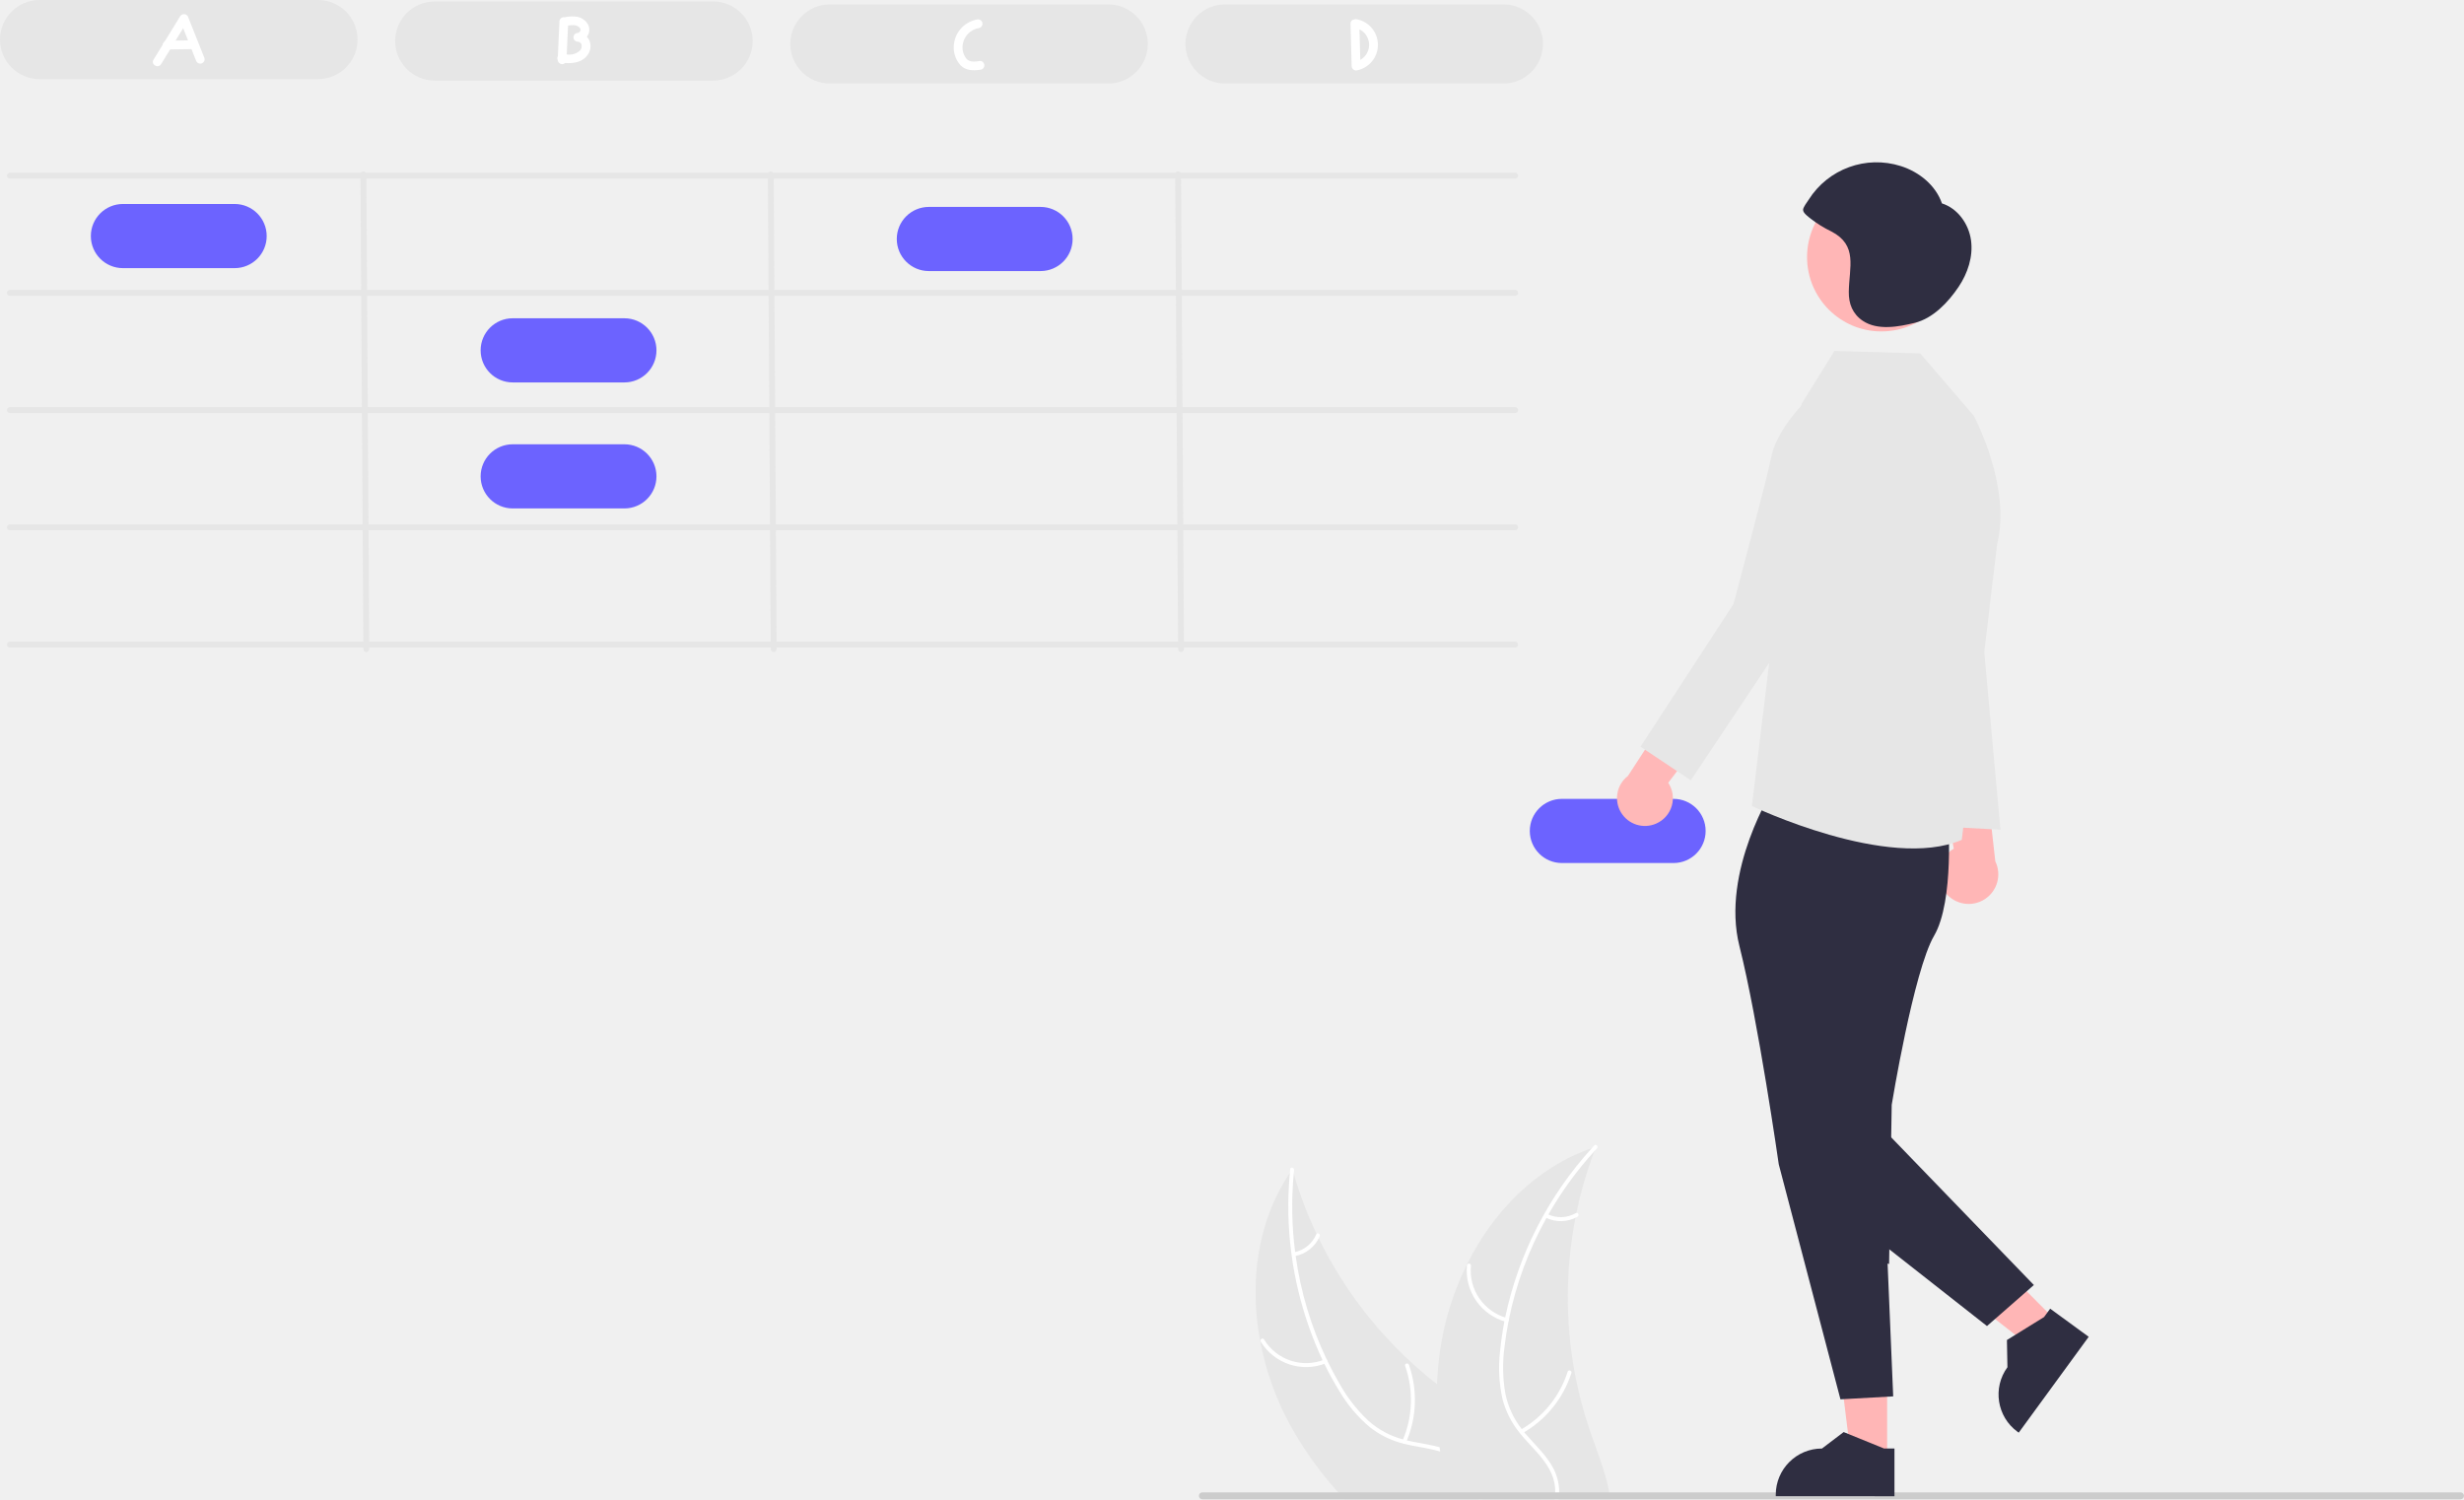
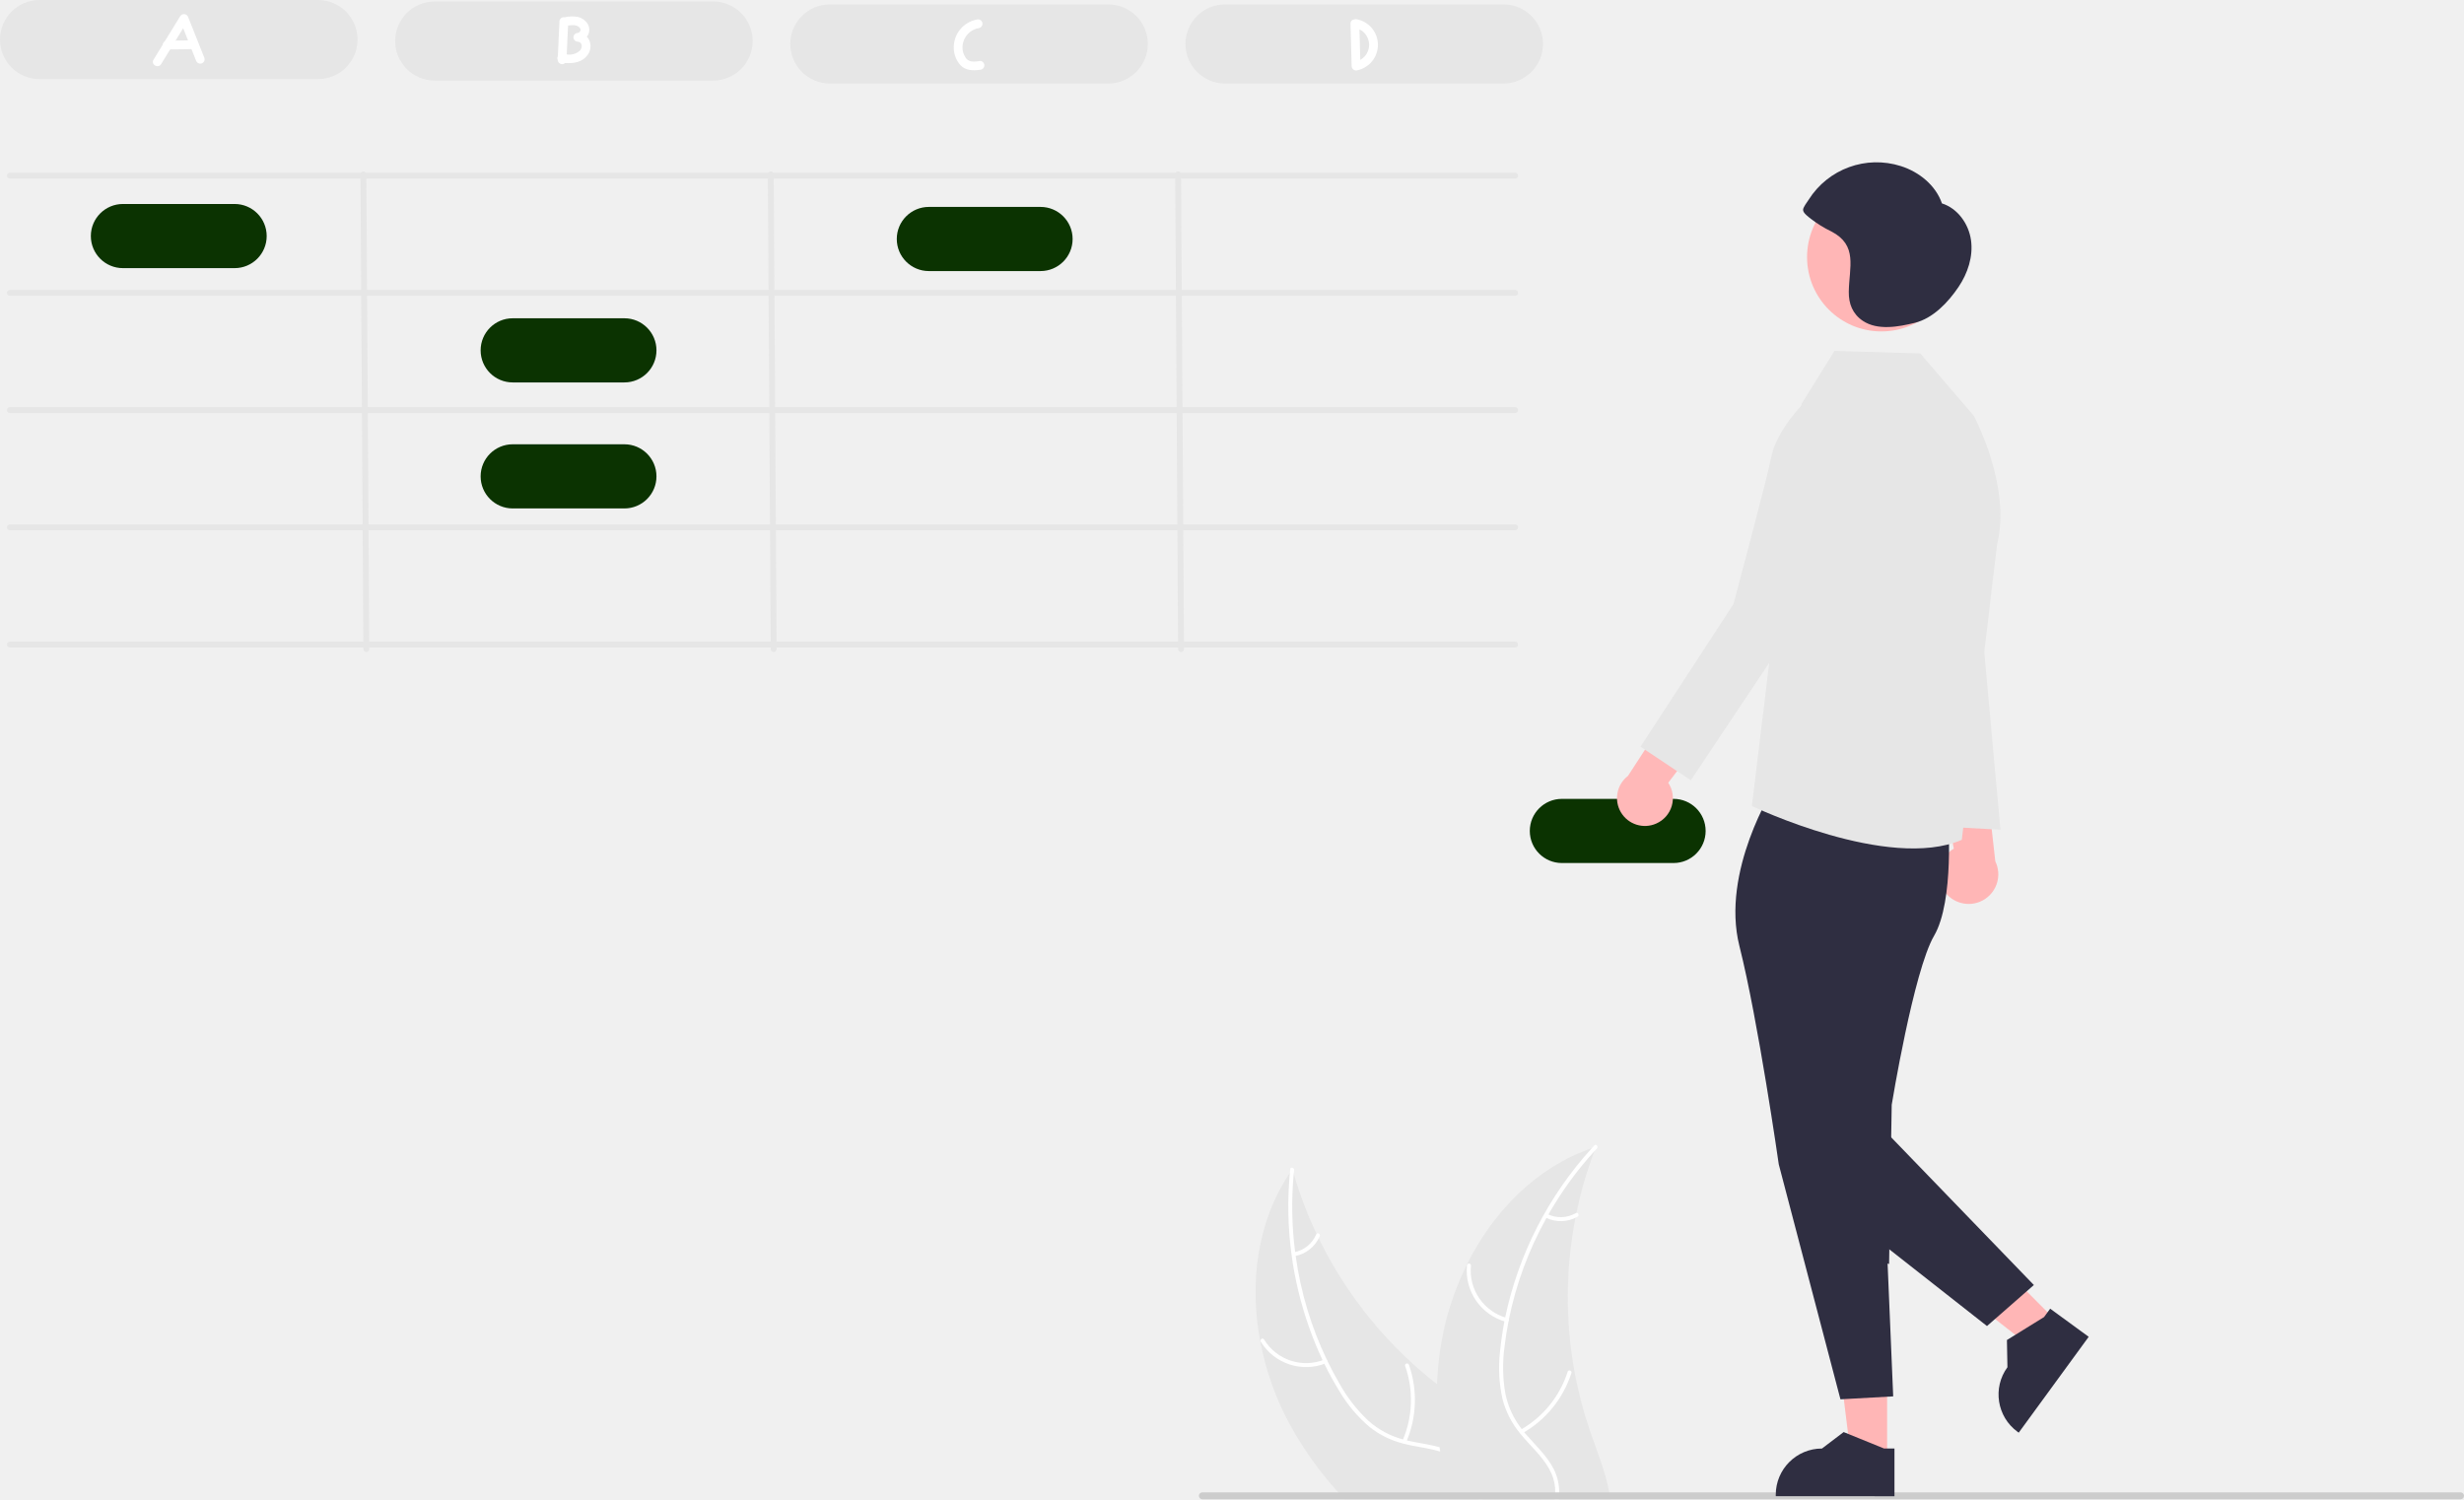
<svg xmlns="http://www.w3.org/2000/svg" data-name="Layer 1" width="840.77" height="511.63" viewBox="0 0 840.77 511.63">
  <path d="M638.405,705.815c-.73-.79-1.46-1.58-2.17-2.38a122.825,122.825,0,0,1-16.39-22.95,97.25,97.25,0,0,1-10.22-28.63c-3.74-19.93-1.07-40.83,10.12-57.43q.42-.63.87-1.26c.14.52.29,1.03.45,1.55a135.41,135.41,0,0,0,7.79,20.51c.23.52.48,1.03.74,1.54a142.158,142.158,0,0,0,31.24,42.01q4.395,4.065,9.11,7.73v.01q3.645,2.805,7.46,5.38c10.68,7.18,23.31,14.06,27.02,26.38a24.044,24.044,0,0,1,.95,5.16,23.659,23.659,0,0,1,.07,2.38Z" transform="translate(-179.615 -194.185)" fill="#e6e6e6" />
  <path d="M685.625,705.815h-1.36c-.01-.15-.04-.31-.06-.46q-.15-.975-.36-1.92c-1.11-4.9-3.61-9.42-8.12-11.99a21.977,21.977,0,0,0-4.71-1.95c-3.23-.98-6.65-1.42-9.93-2.08-.85-.17-1.69-.37-2.51-.59a30.416,30.416,0,0,1-11.55-5.63,48.14,48.14,0,0,1-10.47-12.44,104.634,104.634,0,0,1-5.04-9.18c-.21-.41-.41-.81-.6-1.22a122.899,122.899,0,0,1-8.25-23.51,120.117,120.117,0,0,1-2.36-12.61,122.592,122.592,0,0,1-.56-27.81c.03-.42.08-.84.12-1.26.09-.87,1.41-.56,1.32.3-.04.42-.08.83-.12,1.25a120.536,120.536,0,0,0,.48,26.71c.05.45.11.89.18,1.34a119.9,119.9,0,0,0,10.64,35.43c.05.12.11.23.16.35.01.01.01.01.01.02q1.89,3.9,4.07,7.64a52.185,52.185,0,0,0,10.01,12.87,28.966,28.966,0,0,0,11.75,6.3c.43.12.87.24,1.31.34.35.09.7.17,1.06.24,3.34.71,6.8,1.16,10.11,2.08a26.816,26.816,0,0,1,4.38,1.62,18.306,18.306,0,0,1,9.45,11.58c.22.73.4,1.46.55,2.2A24.111,24.111,0,0,1,685.625,705.815Z" transform="translate(-179.615 -194.185)" fill="#fff" />
  <path d="M632.111,659.349a18.132,18.132,0,0,1-22.304-7.333c-.452-.744.683-1.481,1.135-.736a16.79,16.79,0,0,0,20.762,6.779c.805-.332,1.207.96.407,1.29Z" transform="translate(-179.615 -194.185)" fill="#fff" />
  <path d="M658.199,685.764a34.947,34.947,0,0,0,.885-25.453c-.29-.821,1-1.228,1.29-.407a36.351,36.351,0,0,1-.975,26.485c-.348.8-1.546.171-1.2-.624Z" transform="translate(-179.615 -194.185)" fill="#fff" />
  <path d="M621.128,621.516a10.263,10.263,0,0,0,7.6-6.089c.338-.804,1.536-.174,1.2.624a11.501,11.501,0,0,1-8.393,6.755.699.699,0,0,1-.849-.441.68.68,0,0,1,.441-.849Z" transform="translate(-179.615 -194.185)" fill="#fff" />
  <path d="M729.115,705.815h-55.11c-.19-.79-.37-1.58-.54-2.38-1.01-4.62-1.84-9.27-2.45-13.94-.06-.48-.13-.97-.17-1.46a131.248,131.248,0,0,1-.9-21.52v-.01a116.094,116.094,0,0,1,1.1-11.75,96.969,96.969,0,0,1,9.06-28.97l.06-.12c9.02-18.13,23.72-33.17,42.62-39.68.49-.17.96-.33,1.45-.49-.19.5-.38,1-.57,1.51,0,.01-.01.02-.01.03a135.893,135.893,0,0,0-6.13,21.04v.01c-.12.55-.23,1.11-.34,1.67a142.565,142.565,0,0,0-.32,52.46c.01.03.01.06.02.09a138.947,138.947,0,0,0,5.3,20.25c2.34,6.79,5.23,13.86,6.55,20.88C728.885,704.235,729.015,705.025,729.115,705.815Z" transform="translate(-179.615 -194.185)" fill="#e6e6e6" />
  <path d="M724.515,586.075c-.29.31-.57.62-.85.93a120.698,120.698,0,0,0-15.7,21.62c-.23.38-.45.78-.66,1.17a119.882,119.882,0,0,0-12.84,34.69c-.03.13-.06.26-.08.4q-.84,4.245-1.35,8.55a51.874,51.874,0,0,0,.24,16.31,29.013,29.013,0,0,0,5.59,12.1c.26.36.54.72.83,1.07.23.28.47.55.71.83,3.27,3.75,7.04,7.2,9.34,11.68a17.122,17.122,0,0,1,1.89,8.01,19.04,19.04,0,0,1-.17,2.38h-1.37a17.238,17.238,0,0,0,.2-2.38,15.142,15.142,0,0,0-1.23-6.29c-2.03-4.7-5.92-8.27-9.26-12.03-.58-.65-1.13-1.32-1.66-1.99a30.284,30.284,0,0,1-5.82-11.44,48.421,48.421,0,0,1-.87-16.24c.33-3.47.83-6.93,1.5-10.36.08-.45.17-.9.26-1.34a123.511,123.511,0,0,1,29.57-57.76c.28-.31.57-.63.86-.94C724.235,584.415,725.105,585.445,724.515,586.075Z" transform="translate(-179.615 -194.185)" fill="#fff" />
  <path d="M693.571,645.264a18.132,18.132,0,0,1-13.394-19.283c.087-.866,1.437-.771,1.349.096a16.79,16.79,0,0,0,12.496,17.912c.842.219.386,1.493-.451,1.275Z" transform="translate(-179.615 -194.185)" fill="#fff" />
  <path d="M698.497,682.062a34.947,34.947,0,0,0,16.032-19.79c.263-.83,1.538-.378,1.275.451a36.35,36.35,0,0,1-16.724,20.559c-.759.429-1.338-.794-.582-1.221Z" transform="translate(-179.615 -194.185)" fill="#fff" />
  <path d="M707.579,608.444a10.263,10.263,0,0,0,9.735-.286c.754-.438,1.331.785.582,1.221a11.501,11.501,0,0,1-10.768.341.699.699,0,0,1-.412-.863.68.68,0,0,1,.863-.412Z" transform="translate(-179.615 -194.185)" fill="#fff" />
  <path d="M1020.385,704.625a1.186,1.186,0,0,1-1.19,1.19h-429.3a1.19,1.19,0,1,1,0-2.38h429.3A1.186,1.186,0,0,1,1020.385,704.625Z" transform="translate(-179.615 -194.185)" fill="#ccc" />
  <path d="M696.623,255.129H182.985a1,1,0,0,1,0-2H696.623a1,1,0,0,1,0,2Z" transform="translate(-179.615 -194.185)" fill="#e6e6e6" />
  <path d="M696.623,295.129H182.985a1,1,0,1,1,0-2H696.623a1,1,0,0,1,0,2Z" transform="translate(-179.615 -194.185)" fill="#e6e6e6" />
  <path d="M696.623,335.129H182.985a1,1,0,1,1,0-2H696.623a1,1,0,0,1,0,2Z" transform="translate(-179.615 -194.185)" fill="#e6e6e6" />
  <path d="M696.623,375.129H182.985a1,1,0,1,1,0-2H696.623a1,1,0,0,1,0,2Z" transform="translate(-179.615 -194.185)" fill="#e6e6e6" />
  <path d="M696.623,415.129H182.985a1,1,0,1,1,0-2H696.623a1,1,0,0,1,0,2Z" transform="translate(-179.615 -194.185)" fill="#e6e6e6" />
  <path d="M304.615,416.685a1,1,0,0,1-1-.994l-1-162a1,1,0,0,1,.994-1.006h.006a1,1,0,0,1,1,.994l1,162a1,1,0,0,1-.994,1.006Z" transform="translate(-179.615 -194.185)" fill="#e6e6e6" />
  <path d="M443.615,416.685a1,1,0,0,1-1-.994l-1-162a1,1,0,0,1,.994-1.006h.006a1,1,0,0,1,1,.994l1,162a1,1,0,0,1-.994,1.006Z" transform="translate(-179.615 -194.185)" fill="#e6e6e6" />
  <path d="M582.615,416.685a1,1,0,0,1-1-.994l-1-162a1,1,0,0,1,.994-1.006h.006a1,1,0,0,1,1,.994l1,162a1,1,0,0,1-.994,1.006Z" transform="translate(-179.615 -194.185)" fill="#e6e6e6" />
  <path d="M288.115,221.185h-95a13.5,13.5,0,1,1,0-27h95a13.5,13.5,0,0,1,0,27Z" transform="translate(-179.615 -194.185)" fill="#e6e6e6" />
-   <path d="M259.669,285.685h-38.108a10.946,10.946,0,1,1,0-21.892H259.669a10.946,10.946,0,1,1,0,21.892Z" transform="translate(-179.615 -194.185)" fill="#6c63ff" />
-   <path d="M392.669,324.685h-38.108a10.946,10.946,0,1,1,0-21.892H392.669a10.946,10.946,0,1,1,0,21.892Z" transform="translate(-179.615 -194.185)" fill="#6c63ff" />
-   <path d="M392.669,367.685h-38.108a10.946,10.946,0,1,1,0-21.892H392.669a10.946,10.946,0,1,1,0,21.892Z" transform="translate(-179.615 -194.185)" fill="#6c63ff" />
-   <path d="M534.669,286.685h-38.108a10.946,10.946,0,1,1,0-21.892H534.669a10.946,10.946,0,1,1,0,21.892Z" transform="translate(-179.615 -194.185)" fill="#6c63ff" />
-   <path d="M750.669,488.685h-38.108a10.946,10.946,0,1,1,0-21.892H750.669a10.946,10.946,0,1,1,0,21.892Z" transform="translate(-179.615 -194.185)" fill="#6c63ff" />
+   <path d="M259.669,285.685h-38.108a10.946,10.946,0,1,1,0-21.892H259.669a10.946,10.946,0,1,1,0,21.892Z" transform="translate(-179.615 -194.185)" fill="#0B3301" />
+   <path d="M392.669,324.685h-38.108a10.946,10.946,0,1,1,0-21.892H392.669a10.946,10.946,0,1,1,0,21.892Z" transform="translate(-179.615 -194.185)" fill="#0B3301" />
+   <path d="M392.669,367.685h-38.108a10.946,10.946,0,1,1,0-21.892H392.669a10.946,10.946,0,1,1,0,21.892Z" transform="translate(-179.615 -194.185)" fill="#0B3301" />
+   <path d="M534.669,286.685h-38.108a10.946,10.946,0,1,1,0-21.892H534.669a10.946,10.946,0,1,1,0,21.892Z" transform="translate(-179.615 -194.185)" fill="#0B3301" />
+   <path d="M750.669,488.685h-38.108a10.946,10.946,0,1,1,0-21.892H750.669a10.946,10.946,0,1,1,0,21.892Z" transform="translate(-179.615 -194.185)" fill="#0B3301" />
  <path d="M422.948,221.685h-95a13.5,13.5,0,0,1,0-27h95a13.5,13.5,0,0,1,0,27Z" transform="translate(-179.615 -194.185)" fill="#e6e6e6" />
  <path d="M557.782,222.685h-95a13.5,13.5,0,0,1,0-27h95a13.5,13.5,0,0,1,0,27Z" transform="translate(-179.615 -194.185)" fill="#e6e6e6" />
  <path d="M692.615,222.685h-95a13.5,13.5,0,0,1,0-27h95a13.5,13.5,0,0,1,0,27Z" transform="translate(-179.615 -194.185)" fill="#e6e6e6" />
  <path d="M234.589,216.066l9.103-14.837-2.742-.358L246.49,214.811a1.546,1.546,0,0,0,1.845,1.048,1.51,1.51,0,0,0,1.048-1.845l-5.54-13.94a1.523,1.523,0,0,0-2.742-.358l-9.103,14.837c-1.012,1.65,1.581,3.159,2.59,1.514Z" transform="translate(-179.615 -194.185)" fill="#fff" />
  <path d="M236.646,211.073l7.937-.119a1.5,1.5,0,0,0,0-3l-7.937.119a1.5,1.5,0,0,0,0,3Z" transform="translate(-179.615 -194.185)" fill="#fff" />
  <path d="M380.648,207.839a4.329,4.329,0,0,0-.797-1.108,3.855,3.855,0,0,0,.218-4.518,5.393,5.393,0,0,0-3.159-2.227,10.776,10.776,0,0,0-4.6.097,1.394,1.394,0,0,0-.308-.037,1.525,1.525,0,0,0-1.5,1.5q-.265,5.912-.529,11.825a1.357,1.357,0,0,0-.149.292,1.606,1.606,0,0,0,.102,1.031,1.523,1.523,0,0,0,1.492,1.391,1.443,1.443,0,0,0,1.004-.404c2.962.22,6.066-.261,7.839-2.949A5.013,5.013,0,0,0,380.648,207.839Zm-3.246,3.702a5.391,5.391,0,0,1-4.401,1.221q.22-4.921.441-9.842c1.349-.222,2.886-.341,3.819.568a1.907,1.907,0,0,1,.376.507c.01.027.083.401.075.298.016.218.023.107-.036.307a1.195,1.195,0,0,1-.896.818,1.537,1.537,0,0,0-1.5,1.5,1.519,1.519,0,0,0,1.5,1.5,1.376,1.376,0,0,1,1.308,1.091A2.347,2.347,0,0,1,377.402,211.541Z" transform="translate(-179.615 -194.185)" fill="#fff" />
  <path d="M512.962,200.848a9.672,9.672,0,0,0-7.904,9.234,8.969,8.969,0,0,0,2.312,6.378c1.789,1.834,4.268,1.854,6.639,1.536a1.55,1.55,0,0,0,1.5-1.5c0-.727-.691-1.608-1.5-1.5-1.544.207-3.418.543-4.594-.736a6.13,6.13,0,0,1-1.347-4.414,6.687,6.687,0,0,1,5.692-6.105,1.512,1.512,0,0,0,1.048-1.845,1.534,1.534,0,0,0-1.845-1.048Z" transform="translate(-179.615 -194.185)" fill="#fff" />
  <path d="M640.44,202.266l.384,14.461a1.522,1.522,0,0,0,1.899,1.446,8.876,8.876,0,0,0-.074-17.395,1.538,1.538,0,0,0-1.845,1.048,1.514,1.514,0,0,0,1.048,1.845,5.888,5.888,0,0,1,.074,11.609l1.899,1.446-.384-14.461c-.051-1.927-3.051-1.934-3,0Z" transform="translate(-179.615 -194.185)" fill="#fff" />
  <path d="M843.565,498.967a10.056,10.056,0,0,1,2.728-15.176l-6.582-35.123,17.12,7.193,3.626,32.251A10.11,10.11,0,0,1,843.565,498.967Z" transform="translate(-179.615 -194.185)" fill="#ffb6b6" />
  <polygon points="643.926 497.887 631.666 497.886 625.834 450.598 643.928 450.599 643.926 497.887" fill="#ffb6b6" />
  <path d="M825.11,571.175s7.458-45.673,14.458-57.673,4.762-40.335,4.762-40.335l-6.826-.566a9.523,9.523,0,0,0-.444-3.372c-3.492-9.728-52.157-6.274-52.157-6.274s-18.19,28.562-11.763,54.054c6.428,25.492,13.428,74.492,13.428,74.492L807.615,671.685l18-1-1.914-45.33.511.166Z" transform="translate(-179.615 -194.185)" fill="#2f2e41" />
  <path d="M853.068,336.002l-18.228-21.216-29.26-.85-11.19,17.99L791.615,351.685,777.4,469.23S823.965,491.549,849.016,480.775l12.051-100.774C866.068,360.002,853.068,336.002,853.068,336.002Z" transform="translate(-179.615 -194.185)" fill="#e6e6e6" />
  <circle cx="641.98" cy="87.728" r="25.37" fill="#ffb6b6" />
  <path d="M852.164,276.14c-.779-5.57-4.551-10.858-9.916-12.546-2.131-6.189-7.776-10.745-14.012-12.731a27.372,27.372,0,0,0-31.467,11.477c-.477.75-1.945,2.594-1.904,3.49.052,1.137,1.792,2.312,2.666,3.029a39.085,39.085,0,0,0,6.97,4.302c9.123,4.73,6.086,12.162,5.962,20.585-.06,4.093,1.306,7.588,4.797,9.926,5.037,3.374,12.246,2.032,17.727.678,6.219-1.537,11.389-7,14.936-12.268C851.064,287.417,852.943,281.71,852.164,276.14Z" transform="translate(-179.615 -194.185)" fill="#2f2e41" />
  <polygon points="672.725 174.846 682.597 283.129 650.881 281.428 672.725 174.846" fill="#e6e6e6" />
  <path d="M744.75,475.221a9.467,9.467,0,0,0,4.103-13.925l20.351-26.789-17.444-1.165-16.651,25.618A9.518,9.518,0,0,0,744.75,475.221Z" transform="translate(-179.615 -194.185)" fill="#ffb8b8" />
  <path id="e057fb1a-ffdb-4bf3-ab7a-49707c32e635-190" data-name="e1bf2fad-858c-4bea-9733-320cc40b59f5" d="M802.389,331.264l-3.386-1.316-3.269,1.155s-10.223,9.742-11.934,19.956c-.766,4.57-12.677,49.255-12.677,49.255L739.387,448.984l17.17,11.468,43.767-65.578Z" transform="translate(-179.615 -194.185)" fill="#e6e6e6" />
  <path d="M826.047,688.479l-3.536-0-13.803-5.613-7.398,5.613h-.001a15.765,15.765,0,0,0-15.764,15.764v.512l40.502.002Z" transform="translate(-179.615 -194.185)" fill="#2f2e41" />
  <polygon points="702.629 451.775 693.942 460.426 656.439 431.038 669.259 418.27 702.629 451.775" fill="#ffb6b6" />
  <path d="M879.178,640.759,877.094,643.615l-12.672,7.84.172,9.285-.001.001a15.765,15.765,0,0,0,3.439,22.027l.414.302,23.879-32.714Z" transform="translate(-179.615 -194.185)" fill="#2f2e41" />
  <polygon points="637 379.5 694 438.5 678 452.5 633.205 417.315 637 379.5" fill="#2f2e41" />
</svg>
